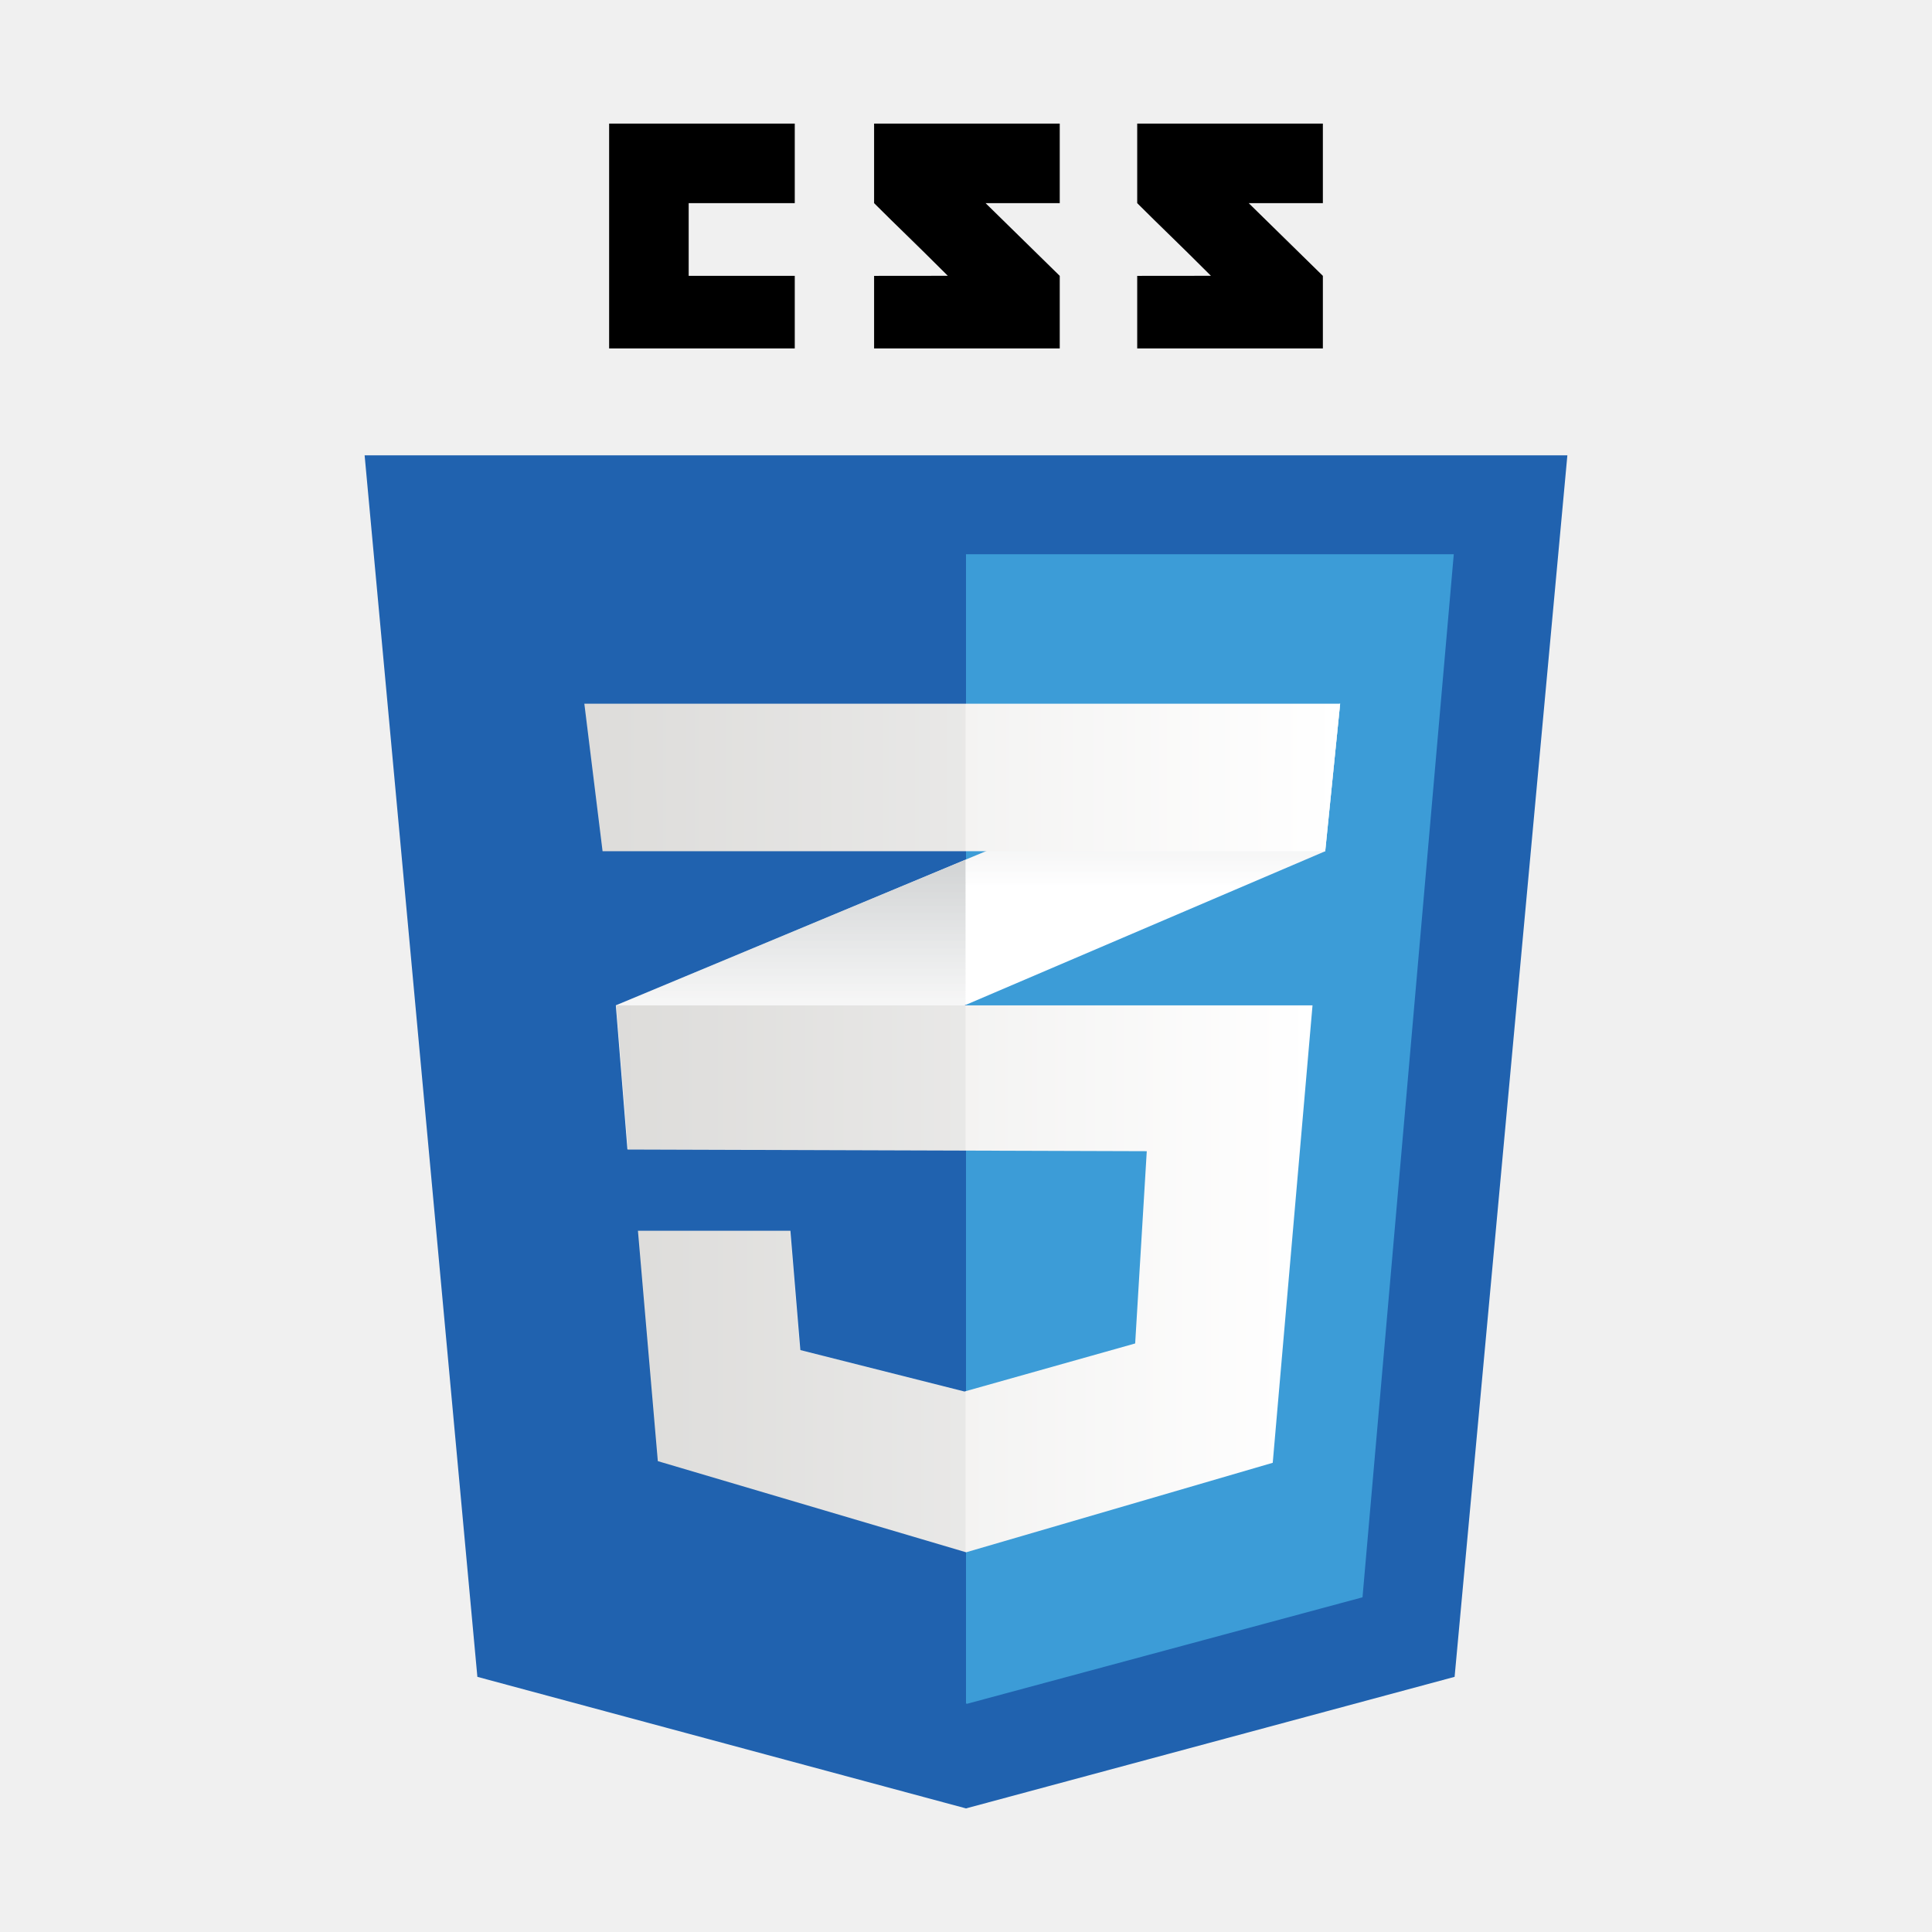
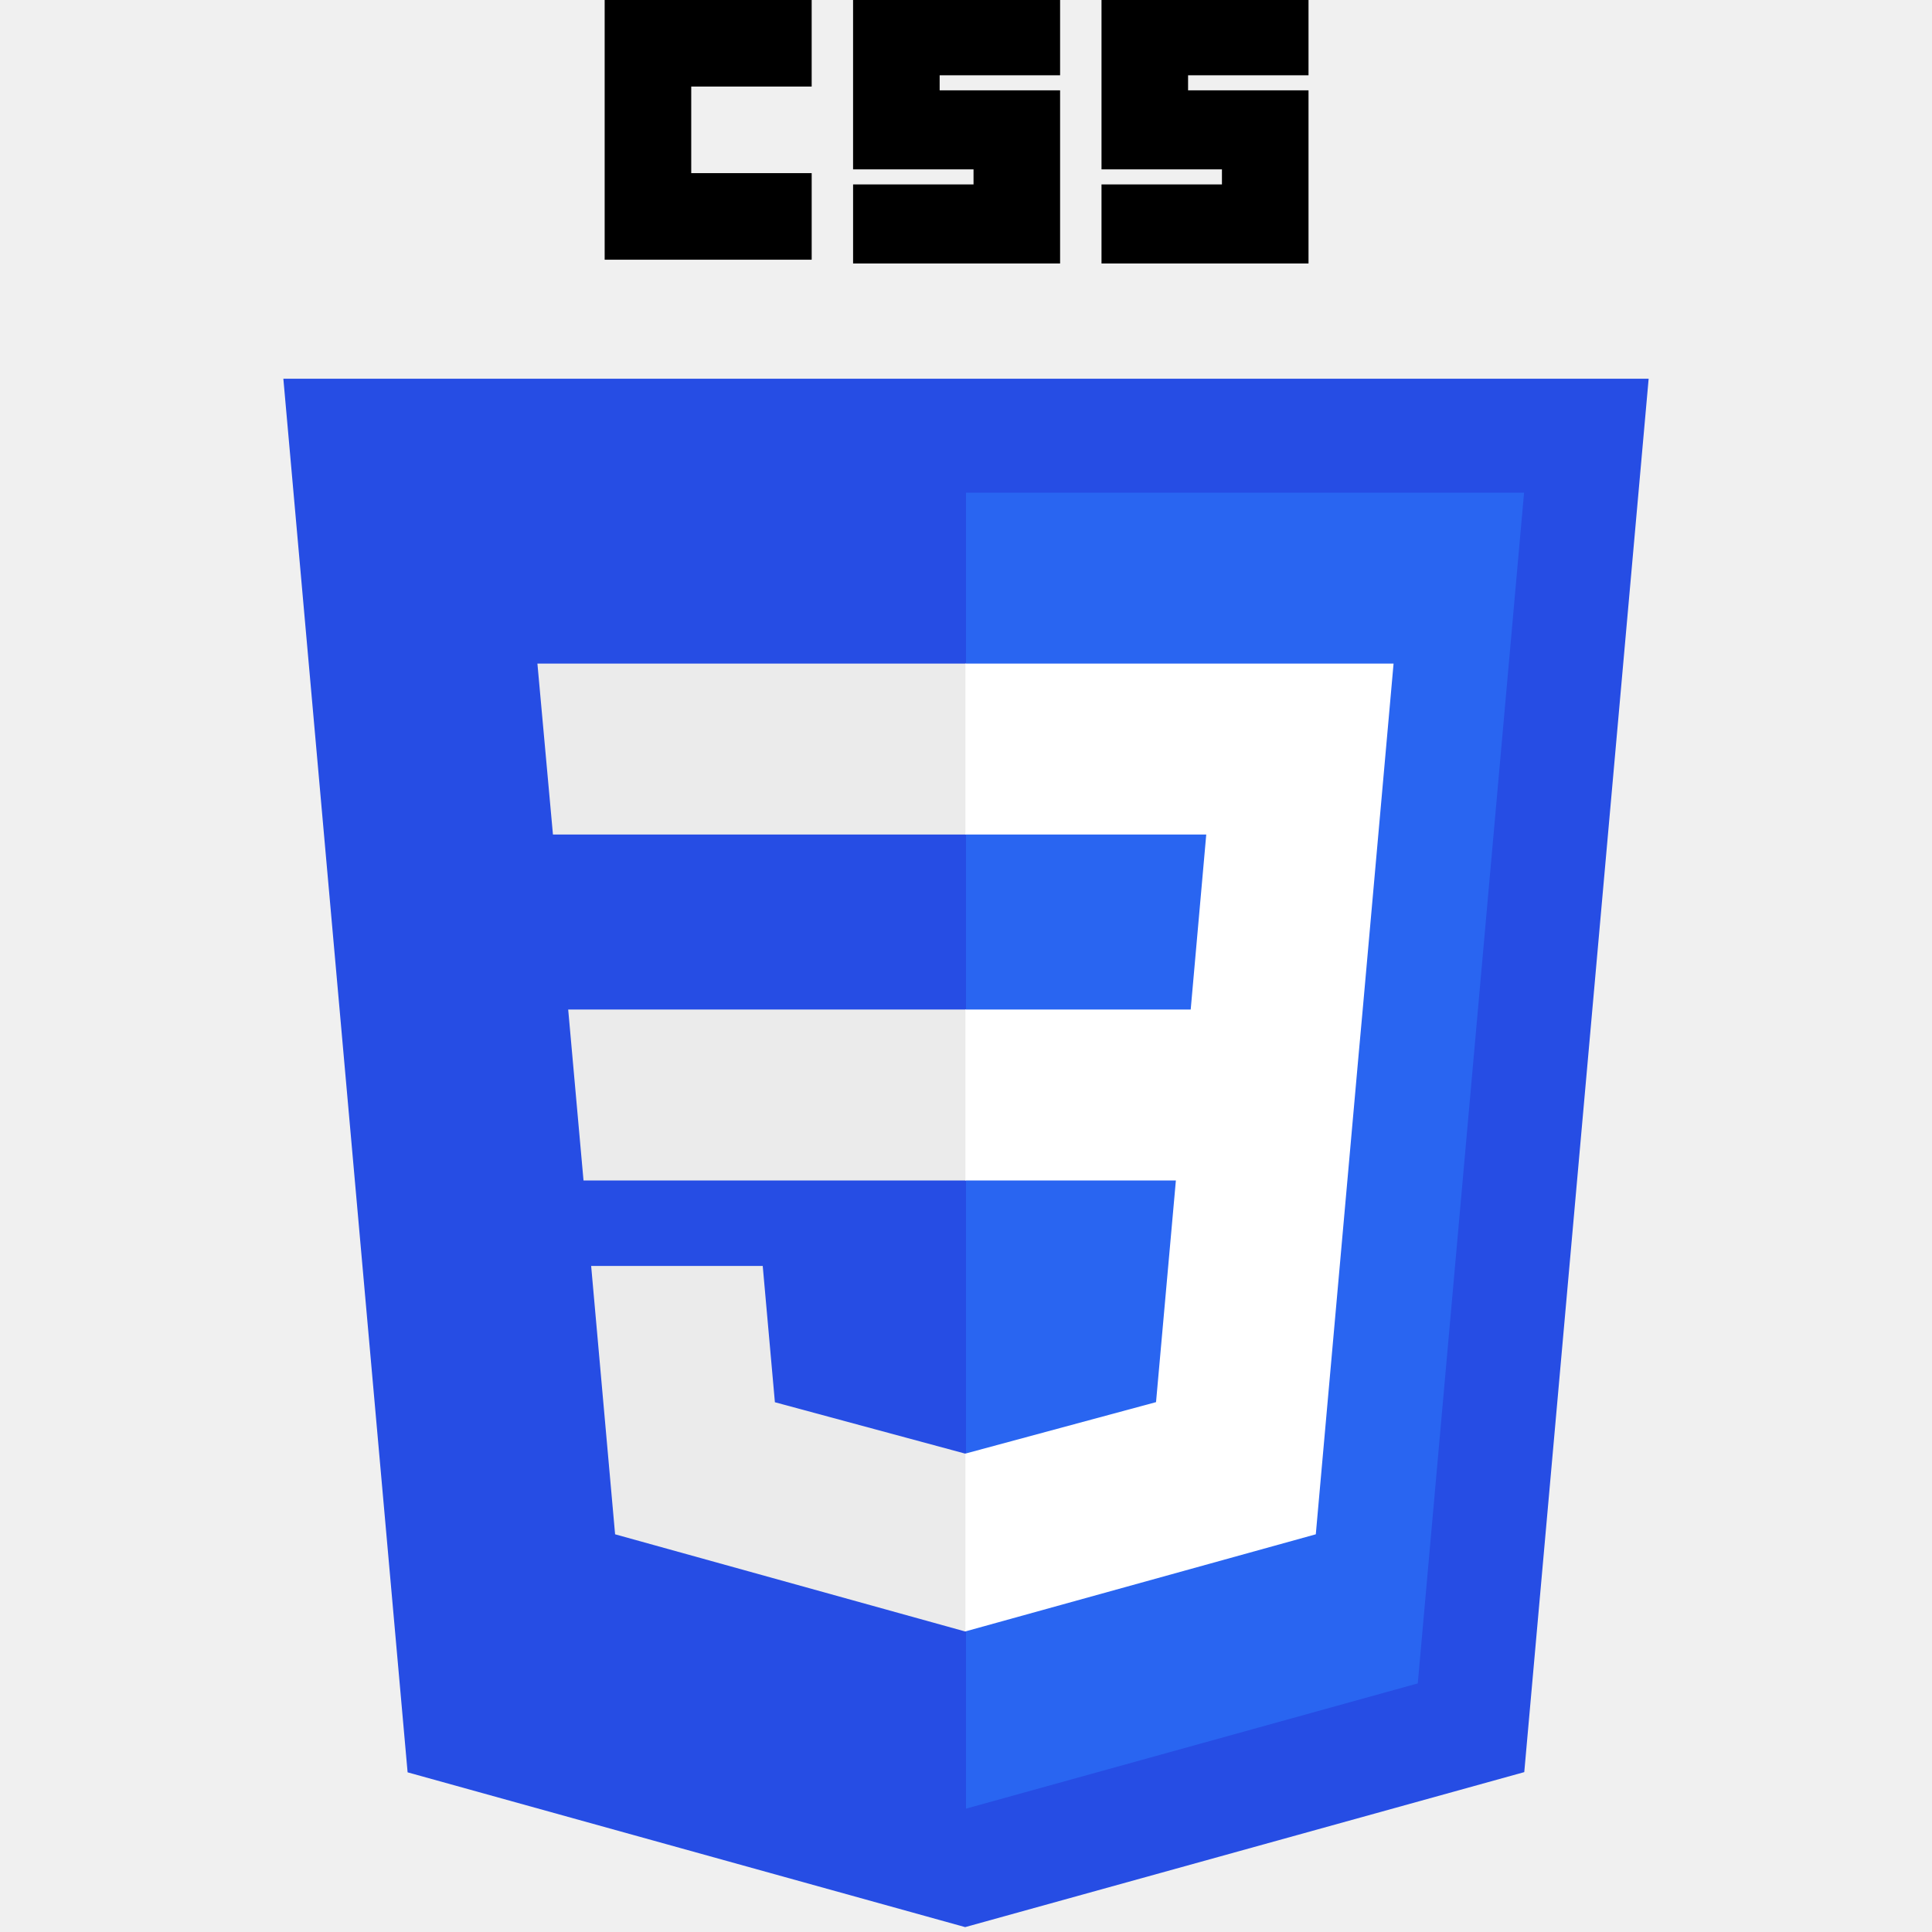
- <svg xmlns="http://www.w3.org/2000/svg" width="2500" height="2500" viewBox="0 0 538.584 538.583">
-   <path d="M0 0h538.584v538.583H0V0z" fill="none" />
-   <path d="M405.5 467.454L269.29 504.13l-136.212-36.676-31.432-340.525h335.29L405.5 467.454z" fill="#2062af" />
-   <path d="M269.289 154.511v320.367l.308.084 110.229-29.682 25.443-290.769h-135.98z" fill="#3c9cd7" />
-   <path d="M191.985 76.899V56.631h29.571V34.453h-51.749v62.684h51.749V76.899h-29.571zm82.766-20.268h20.674V34.453h-51.754v22.178c6.924 6.924 10.535 10.238 20.549 20.252-5.854 0-20.549.021-20.549.02v20.234h51.754V76.899l-20.674-20.268zm73.352 0h20.673V34.453H317.02v22.178c6.924 6.924 10.537 10.238 20.551 20.252-5.852 0-20.551.021-20.551.02v20.234h51.757V76.899l-20.674-20.268z" />
-   <path d="M269.168 239.656l-97.49 40.602 3.233 40.199 94.257-40.301 100.265-42.868 4.157-41.122-104.422 43.49z" fill="#fff" />
-   <linearGradient id="a" gradientUnits="userSpaceOnUse" x1="-825.508" y1="1338.301" x2="-825.508" y2="1419.102" gradientTransform="matrix(1 0 0 -1 1045.93 1658.759)">
-     <stop offset=".387" stop-color="#d1d3d4" stop-opacity="0" />
-     <stop offset="1" stop-color="#d1d3d4" />
-   </linearGradient>
-   <path d="M171.677 280.258l3.233 40.199 94.257-40.301v-40.5l-97.49 40.602z" fill="url(#a)" />
-   <linearGradient id="b" gradientUnits="userSpaceOnUse" x1="-724.552" y1="1378.602" x2="-724.552" y2="1462.591" gradientTransform="matrix(1 0 0 -1 1045.93 1658.759)">
-     <stop offset=".387" stop-color="#d1d3d4" stop-opacity="0" />
-     <stop offset="1" stop-color="#d1d3d4" />
-   </linearGradient>
-   <path d="M373.59 196.167l-104.422 43.489v40.5l100.265-42.868 4.157-41.121z" fill="url(#b)" />
-   <linearGradient id="c" gradientUnits="userSpaceOnUse" x1="-874.103" y1="1302.263" x2="-680.039" y2="1302.263" gradientTransform="matrix(1 0 0 -1 1045.93 1658.759)">
-     <stop offset="0" stop-color="#e8e7e5" />
-     <stop offset="1" stop-color="#fff" />
-   </linearGradient>
-   <path d="M171.827 280.258l3.234 40.199 144.625.461-3.235 53.598-47.59 13.398-45.748-11.551-2.772-33.268h-42.508l5.545 64.225 85.945 25.412 85.479-24.951 11.09-127.523H171.827z" fill="url(#c)" />
-   <path d="M269.168 280.258h-97.49l3.233 40.199 94.257.301v-40.5zm0 107.528l-.462.129-45.742-11.551-2.772-33.268h-42.507l5.544 64.225 85.939 25.412v-44.947z" opacity=".05" />
-   <linearGradient id="d" gradientUnits="userSpaceOnUse" x1="-883.032" y1="1442.031" x2="-672.341" y2="1442.031" gradientTransform="matrix(1 0 0 -1 1045.93 1658.759)">
-     <stop offset="0" stop-color="#e8e7e5" />
-     <stop offset="1" stop-color="#fff" />
-   </linearGradient>
-   <path d="M162.898 196.167H373.59l-4.157 41.122H167.98l-5.082-41.122z" fill="url(#d)" />
-   <path d="M269.168 196.167h-106.27l5.082 41.122h101.188v-41.122z" opacity=".05" />
+ <svg xmlns="http://www.w3.org/2000/svg" width="2500" height="2500" viewBox="0 0 256 361" preserveAspectRatio="xMidYMid">
+   <path d="M127.844 360.088L23.662 331.166.445 70.766h255.11l-23.241 260.36-104.47 28.962z" fill="#264DE4" />
+   <path d="M212.417 314.547l19.86-222.49H128V337.95l84.417-23.403z" fill="#2965F1" />
+   <path d="M53.669 188.636l2.862 31.937H128v-31.937H53.669zM47.917 123.995l2.903 31.937H128v-31.937H47.917zM128 271.58l-.14.037-35.568-9.604-2.274-25.471h-32.06l4.474 50.146 65.421 18.16.147-.04V271.58z" fill="#EBEBEB" />
+   <path d="M60.484 0h38.68v16.176H76.66v16.176h22.506v16.175H60.484V0zM106.901 0h38.681v14.066h-22.505v2.813h22.505v32.352h-38.68V34.46h22.505v-2.813H106.9V0zM153.319 0H192v14.066h-22.505v2.813H192v32.352h-38.681V34.46h22.505v-2.813H153.32V0z" />
+   <path d="M202.127 188.636l5.765-64.641H127.89v31.937h45.002l-2.906 32.704H127.89v31.937h39.327l-3.708 41.42-35.62 9.614v33.226l65.473-18.145.48-5.396 7.506-84.08.779-8.576z" fill="#FFF" />
</svg>
